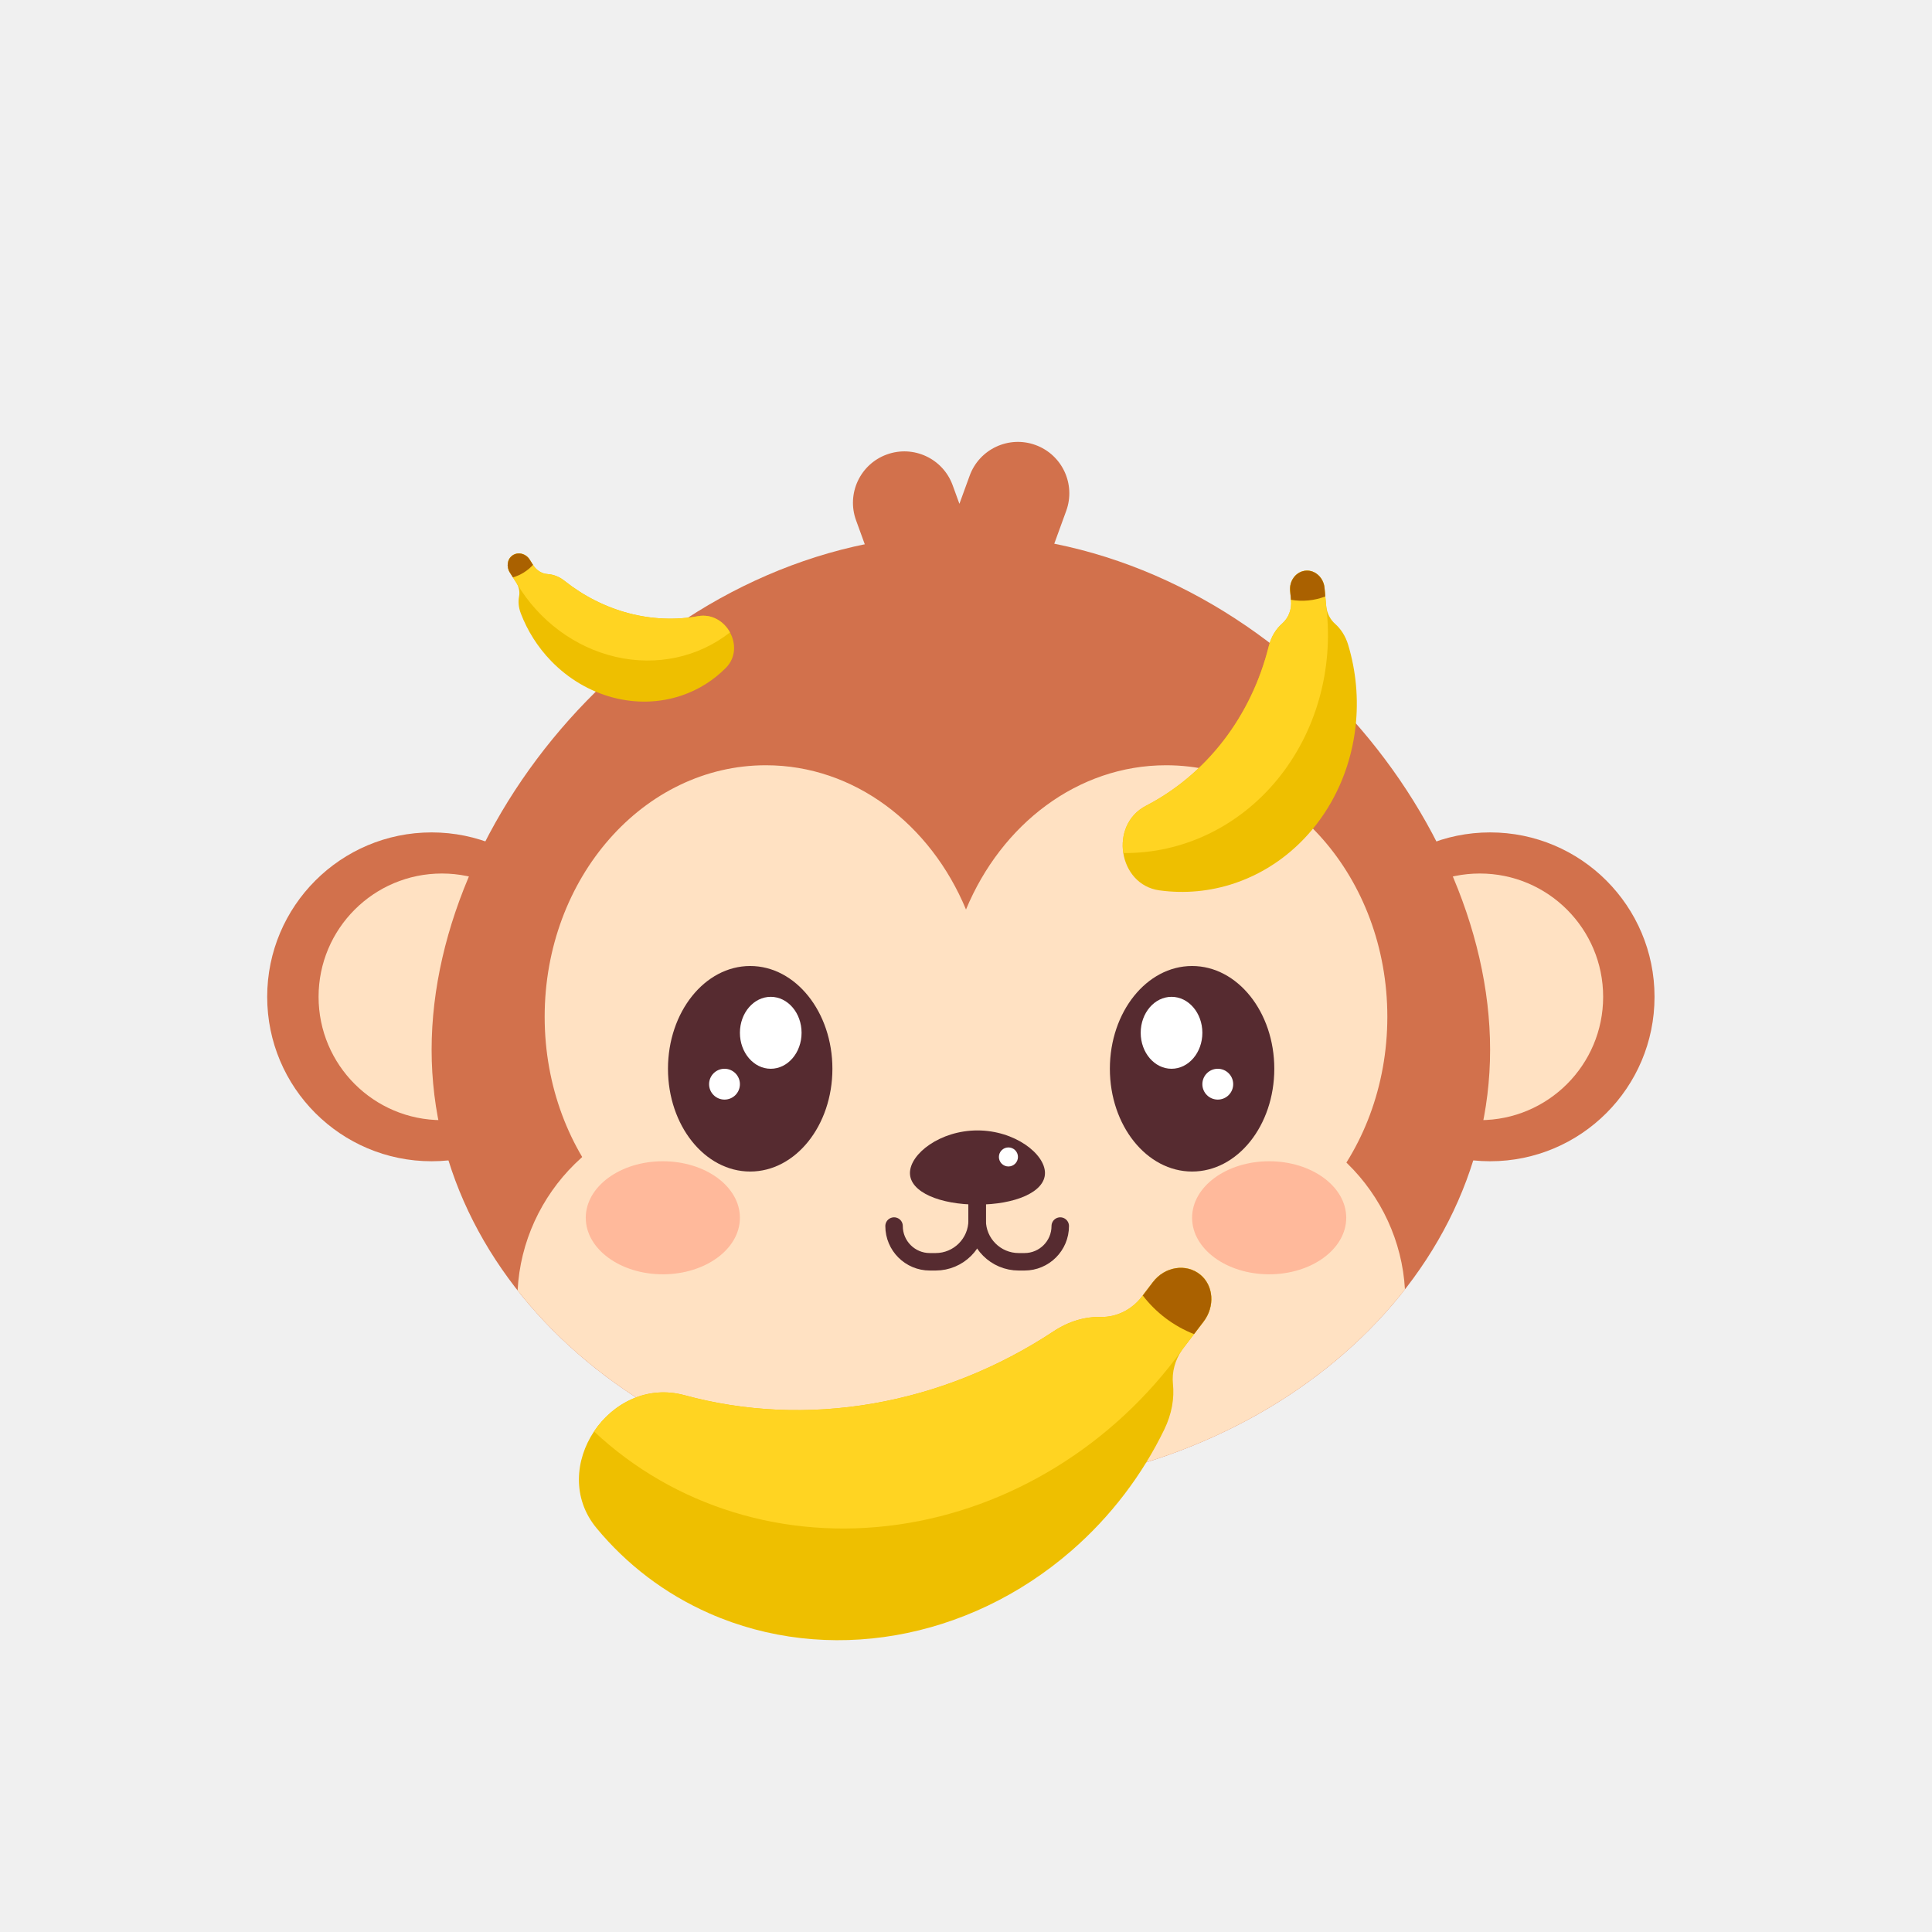
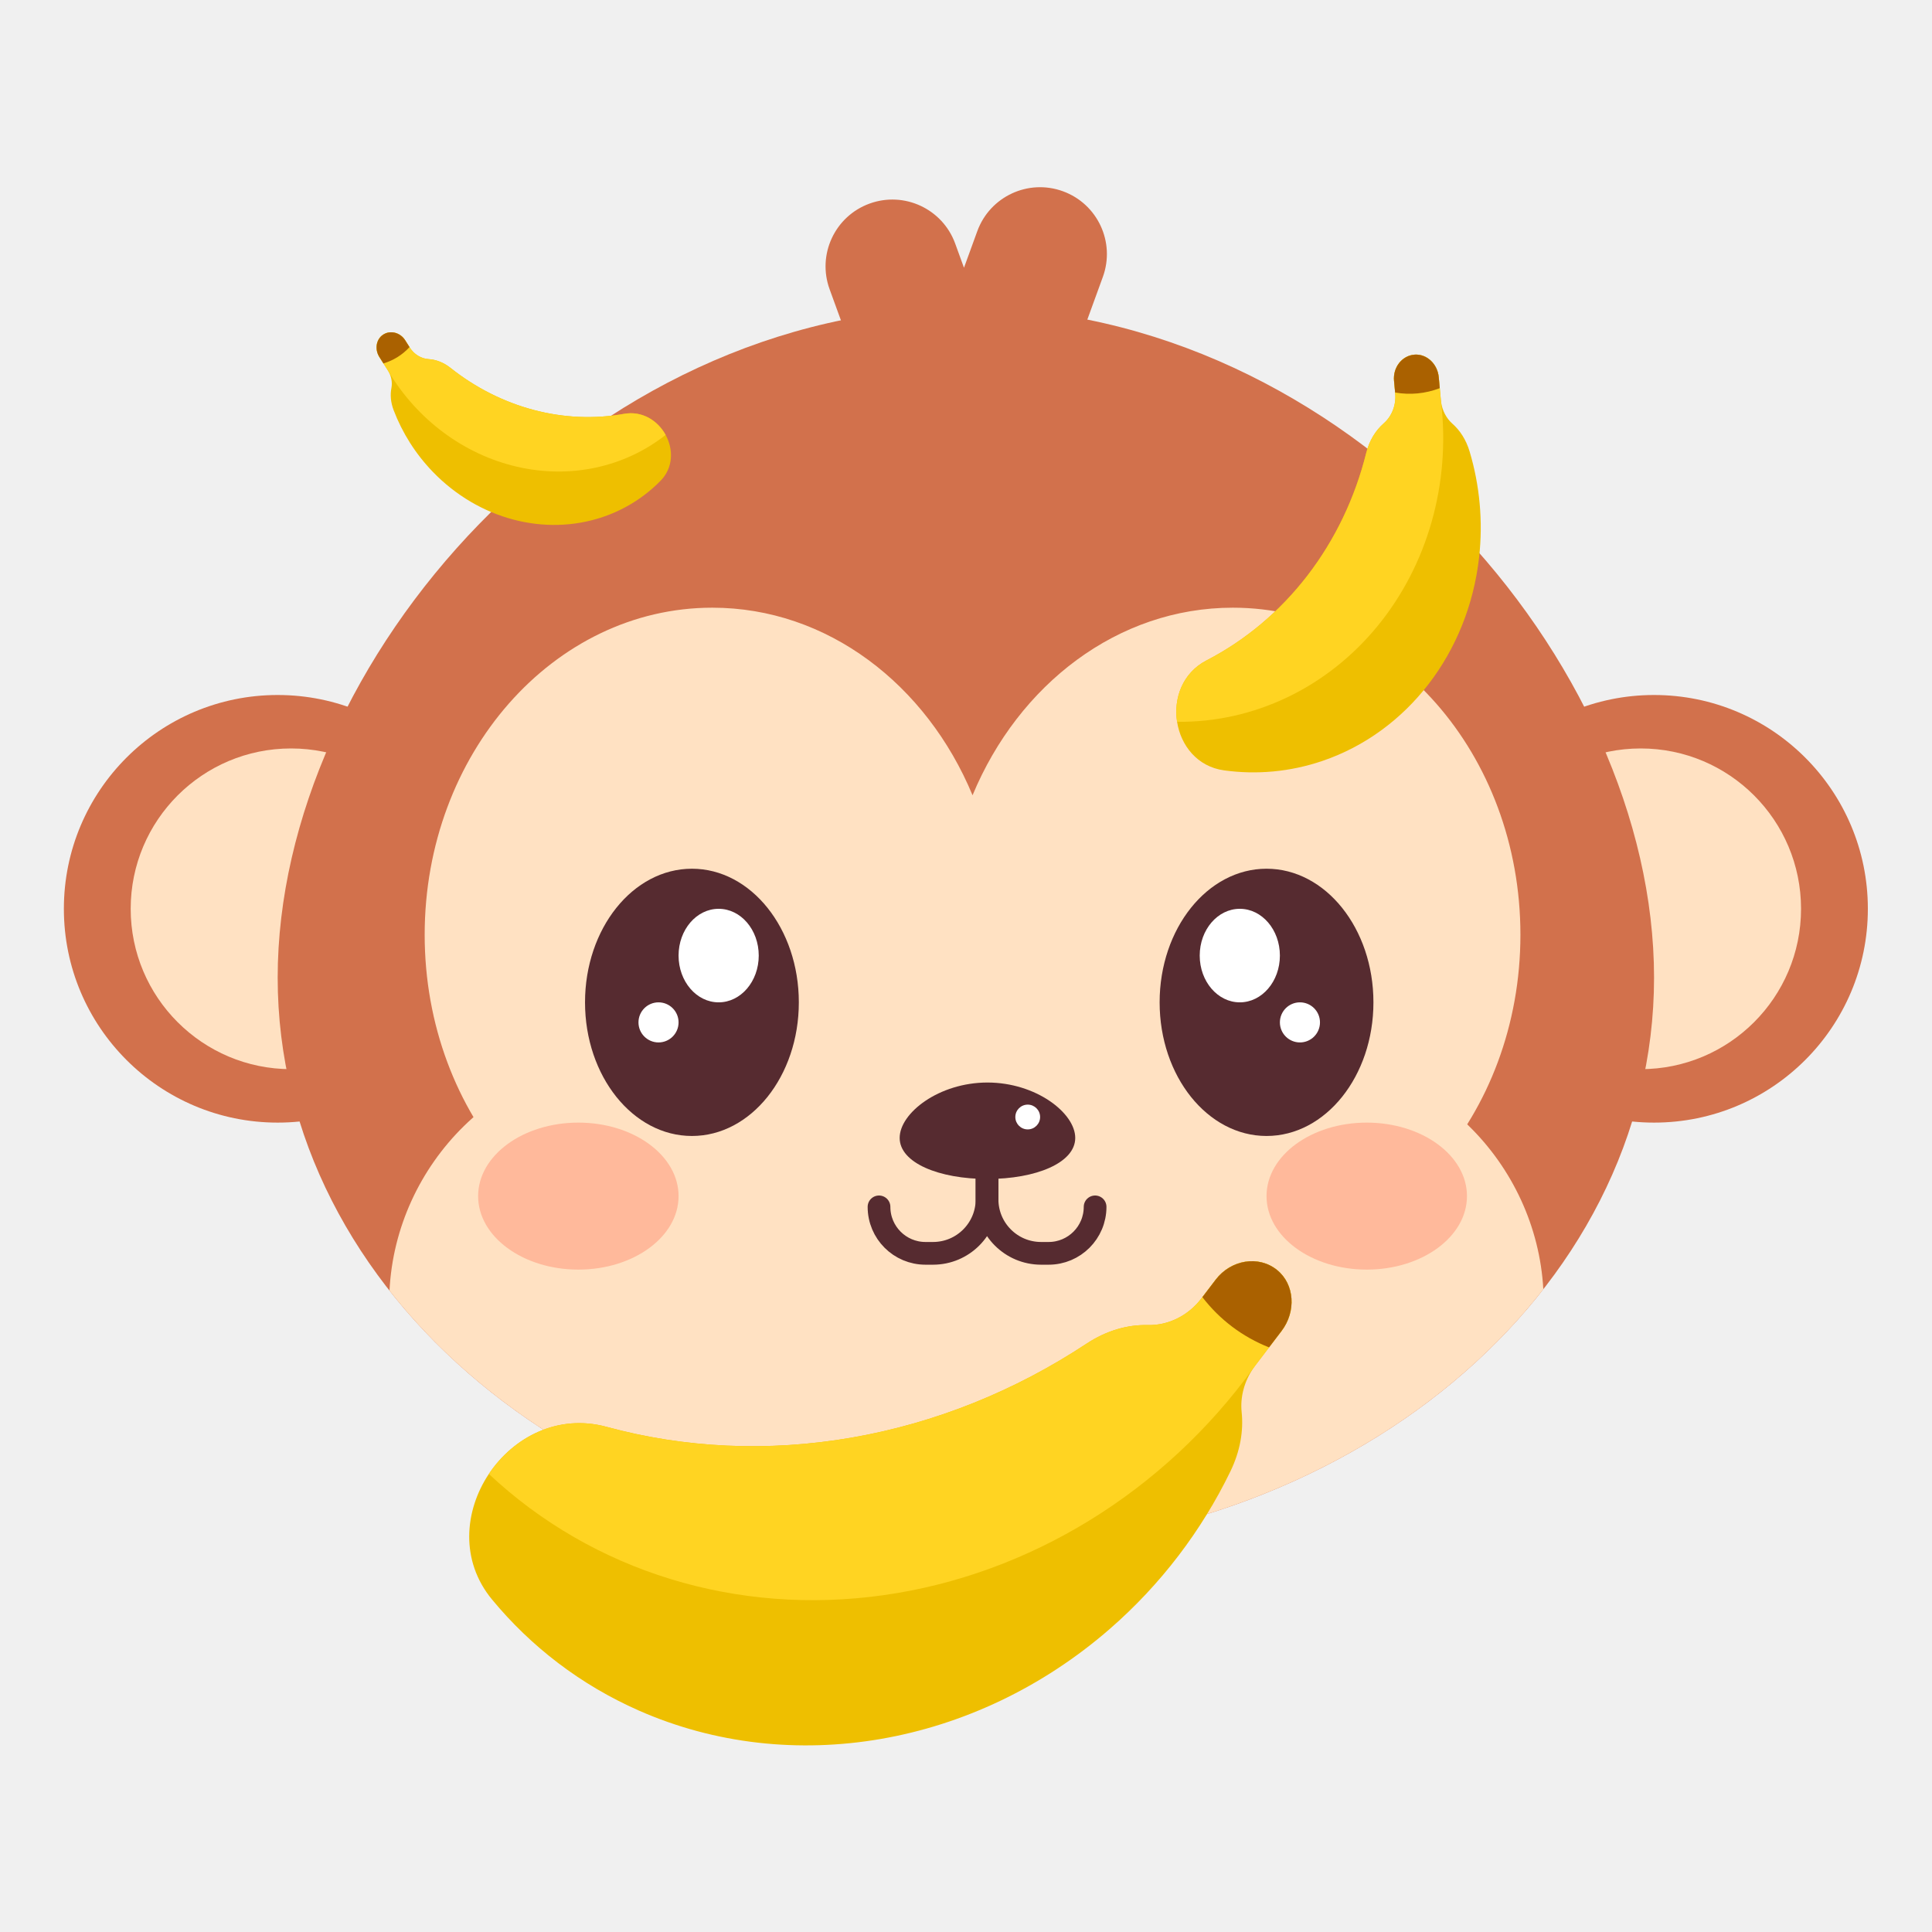
- <svg xmlns="http://www.w3.org/2000/svg" width="800px" height="800px" viewBox="-10 0 188 188" fill="none">
+ <svg xmlns="http://www.w3.org/2000/svg" width="800px" height="800px" viewBox="11.22 28.99 144.58 144.58" fill="none">
  <g>
    <circle cx="32" cy="97" r="16" fill="#D2714C" />
    <circle cx="33" cy="97" r="12" fill="#FFE1C2" />
    <circle r="16" transform="matrix(-1 0 0 1 135 97)" fill="#D2714C" />
    <circle r="12" transform="matrix(-1 0 0 1 134 97)" fill="#FFE1C2" />
    <path fill-rule="evenodd" clip-rule="evenodd" d="M90.763 43.303C93.358 44.247 94.696 47.117 93.752 49.712L89.99 60.048C89.18 62.271 86.958 63.572 84.707 63.305C84.337 63.573 83.924 63.795 83.474 63.959C80.879 64.904 78.01 63.566 77.065 60.971L73.303 50.635C72.358 48.04 73.696 45.17 76.291 44.226C78.886 43.282 81.755 44.62 82.7 47.214L83.359 49.026L84.355 46.291C85.299 43.696 88.168 42.358 90.763 43.303Z" fill="#D2714C" />
    <path d="M135 102.152C135 125.816 111.943 145 83.5 145C55.057 145 32 125.816 32 102.152C32 78.487 55.057 52 83.5 52C111.943 52 135 78.487 135 102.152Z" fill="#D2714C" />
    <path fill-rule="evenodd" clip-rule="evenodd" d="M40.368 125.573C40.838 116.159 48.587 108 58.862 108H108.224C118.46 108 126.192 116.098 126.713 125.47C117.534 137.221 101.619 144.994 83.522 145C83.515 145 83.507 145 83.5 145C83.493 145 83.485 145 83.478 145C65.433 144.994 49.559 137.266 40.368 125.573Z" fill="#FFE1C2" />
    <path fill-rule="evenodd" clip-rule="evenodd" d="M84 109.381C80.555 117.678 73.129 123.419 64.525 123.419C52.637 123.419 43 112.46 43 98.942C43 85.424 52.637 74.466 64.525 74.466C73.129 74.466 80.555 80.207 84 88.504C87.445 80.207 94.871 74.466 103.475 74.466C115.363 74.466 125 85.424 125 98.942C125 112.46 115.363 123.419 103.475 123.419C94.871 123.419 87.445 117.678 84 109.381Z" fill="#FFE1C2" />
    <ellipse rx="8" ry="10" transform="matrix(-1 0 0 1 63 104)" fill="#562B30" />
    <ellipse rx="3" ry="3.5" transform="matrix(-1 0 0 1 65 100.5)" fill="white" />
    <circle r="1.5" transform="matrix(-1 0 0 1 60.5 105.5)" fill="white" />
    <ellipse cx="106" cy="104" rx="8" ry="10" fill="#562B30" />
    <ellipse cx="104" cy="100.5" rx="3" ry="3.5" fill="white" />
    <circle cx="108.5" cy="105.5" r="1.5" fill="white" />
    <path d="M91.685 114.146C91.685 116.014 88.743 117.218 85.115 117.218C81.487 117.218 78.546 116.014 78.546 114.146C78.546 112.279 81.487 110 85.115 110C88.743 110 91.685 112.279 91.685 114.146Z" fill="#562B30" />
    <circle cx="88.129" cy="112.581" r="0.927" fill="white" />
    <path d="M85.085 111.903V118.74C85.085 120.973 86.895 122.783 89.128 122.783H89.693C91.614 122.783 93.171 121.226 93.171 119.305V119.305" stroke="#562B30" stroke-width="1.7" stroke-linecap="round" stroke-linejoin="round" />
    <path d="M85.085 111.903V118.74C85.085 120.973 83.275 122.783 81.043 122.783H80.478C78.557 122.783 77 121.226 77 119.305V119.305" stroke="#562B30" stroke-width="1.7" stroke-linecap="round" stroke-linejoin="round" />
    <ellipse cx="54.5" cy="118.5" rx="7.5" ry="5.5" fill="#FFB99B" />
    <ellipse cx="113.5" cy="118.5" rx="7.5" ry="5.5" fill="#FFB99B" />
    <g clip-path="url(#clip1_109_58)">
      <path d="M103.29 139.113C104.038 137.574 104.282 136.057 104.138 134.666C104.02 133.523 104.342 132.349 105.015 131.372C105.062 131.304 105.111 131.236 105.162 131.17L107.121 128.598C108.232 127.14 108.109 125.098 106.786 124.027C105.413 122.915 103.337 123.253 102.192 124.756L101.118 126.166C100.146 127.441 98.65 128.187 97.126 128.15C95.637 128.113 94.051 128.537 92.515 129.552C87.186 133.07 81.209 135.491 74.947 136.575C68.685 137.659 62.441 137.354 56.614 135.767C52.969 134.775 49.635 136.547 47.803 139.292C45.965 142.049 45.642 145.786 48.043 148.691C50.959 152.219 54.677 155.08 59.028 156.998C70.453 162.034 84.183 159.657 94.26 150.898C98.102 147.559 101.149 143.522 103.29 139.113Z" fill="#EEBF00" />
      <path d="M105.015 131.372C105.062 131.304 105.111 131.236 105.162 131.17L106.189 129.821L107.121 128.598C108.232 127.14 108.109 125.098 106.786 124.027C105.413 122.915 103.337 123.253 102.192 124.756L101.199 126.06L101.118 126.166C100.146 127.441 98.65 128.187 97.126 128.15C95.637 128.113 94.051 128.537 92.515 129.552C87.186 133.07 81.209 135.491 74.947 136.575C68.685 137.659 62.441 137.354 56.614 135.767C52.969 134.775 49.635 136.547 47.803 139.292C55.61 146.61 66.374 149.915 77.351 148.363C88.255 146.822 98.32 140.636 105.015 131.372Z" fill="#FFD422" />
      <path d="M106.189 129.821L107.121 128.598C108.232 127.14 108.109 125.098 106.786 124.027C105.413 122.915 103.337 123.253 102.192 124.756L101.199 126.06C102.494 127.747 104.212 129.041 106.189 129.821Z" fill="#AA6100" />
    </g>
    <g clip-path="url(#clip2_109_58)">
      <path d="M121.195 62.769C120.931 61.888 120.476 61.199 119.914 60.701C119.451 60.292 119.152 59.71 119.063 59.079C119.057 59.035 119.052 58.99 119.048 58.946L118.888 57.216C118.798 56.235 118.007 55.472 117.094 55.529C116.147 55.589 115.448 56.476 115.542 57.487L115.629 58.436C115.708 59.293 115.387 60.132 114.771 60.672C114.169 61.198 113.695 61.943 113.456 62.902C112.626 66.231 111.141 69.362 109.058 72.067C106.974 74.772 104.393 76.92 101.511 78.41C99.708 79.343 99.033 81.256 99.306 83.008C99.581 84.766 100.811 86.363 102.817 86.639C105.253 86.975 107.764 86.756 110.183 85.933C116.534 83.773 121.102 77.842 121.906 70.713C122.212 67.996 121.95 65.292 121.195 62.769Z" fill="#EEBF00" />
      <path d="M119.063 59.079C119.057 59.035 119.052 58.99 119.048 58.946L118.964 58.038L118.888 57.216C118.798 56.235 118.007 55.472 117.094 55.529C116.147 55.589 115.448 56.476 115.542 57.487L115.623 58.364L115.629 58.436C115.708 59.293 115.387 60.132 114.771 60.672C114.169 61.198 113.695 61.943 113.456 62.902C112.626 66.231 111.141 69.362 109.058 72.067C106.974 74.772 104.393 76.92 101.511 78.41C99.708 79.343 99.033 81.256 99.306 83.008C105.055 83.066 110.515 80.46 114.294 75.857C118.048 71.283 119.782 65.178 119.063 59.079Z" fill="#FFD422" />
      <path d="M118.964 58.038L118.888 57.216C118.798 56.235 118.007 55.472 117.094 55.529C116.147 55.589 115.448 56.476 115.542 57.487L115.623 58.364C116.748 58.561 117.898 58.449 118.964 58.038Z" fill="#AA6100" />
    </g>
    <g clip-path="url(#clip3_109_58)">
      <path d="M40.679 59.689C40.454 59.1 40.413 58.536 40.511 58.03C40.591 57.614 40.511 57.173 40.295 56.793C40.28 56.766 40.264 56.74 40.248 56.714L39.611 55.707C39.251 55.136 39.361 54.391 39.881 54.041C40.421 53.677 41.171 53.867 41.543 54.456L41.892 55.008C42.208 55.507 42.733 55.829 43.293 55.864C43.841 55.899 44.409 56.105 44.94 56.527C46.782 57.989 48.898 59.069 51.161 59.668C53.423 60.267 55.724 60.356 57.913 59.961C59.283 59.714 60.449 60.471 61.033 61.538C61.619 62.608 61.618 63.99 60.643 64.978C59.46 66.179 58.003 67.11 56.345 67.674C51.991 69.154 47.03 67.841 43.614 64.303C42.312 62.955 41.323 61.376 40.679 59.689Z" fill="#EEBF00" />
      <path d="M40.295 56.793C40.28 56.766 40.264 56.74 40.248 56.714L39.914 56.186L39.611 55.707C39.251 55.136 39.361 54.391 39.881 54.041C40.421 53.677 41.171 53.867 41.543 54.456L41.866 54.966L41.892 55.008C42.208 55.507 42.733 55.829 43.293 55.864C43.841 55.899 44.409 56.105 44.94 56.527C46.782 57.989 48.898 59.069 51.161 59.668C53.423 60.267 55.724 60.356 57.913 59.961C59.283 59.714 60.449 60.471 61.033 61.538C57.933 63.972 53.877 64.838 49.9 63.916C45.948 63 42.454 60.407 40.295 56.793Z" fill="#FFD422" />
      <path d="M39.914 56.186L39.611 55.707C39.251 55.136 39.361 54.391 39.881 54.041C40.421 53.677 41.171 53.867 41.543 54.456L41.866 54.966C41.336 55.544 40.665 55.963 39.914 56.186Z" fill="#AA6100" />
    </g>
  </g>
  <defs>
    <clipPath id="clip1_109_58">
      <rect width="52" height="56" fill="white" transform="translate(73.9348 99) rotate(37.2993)" />
    </clipPath>
    <clipPath id="clip2_109_58">
      <rect width="27.938" height="30.087" fill="white" transform="translate(95 57.5679) rotate(-5.27369)" />
    </clipPath>
    <clipPath id="clip3_109_58">
      <rect width="19.153" height="20.627" fill="white" transform="matrix(-0.845318 0.534264 0.534264 0.845318 52.7394 45.9135)" />
    </clipPath>
  </defs>
</svg>
